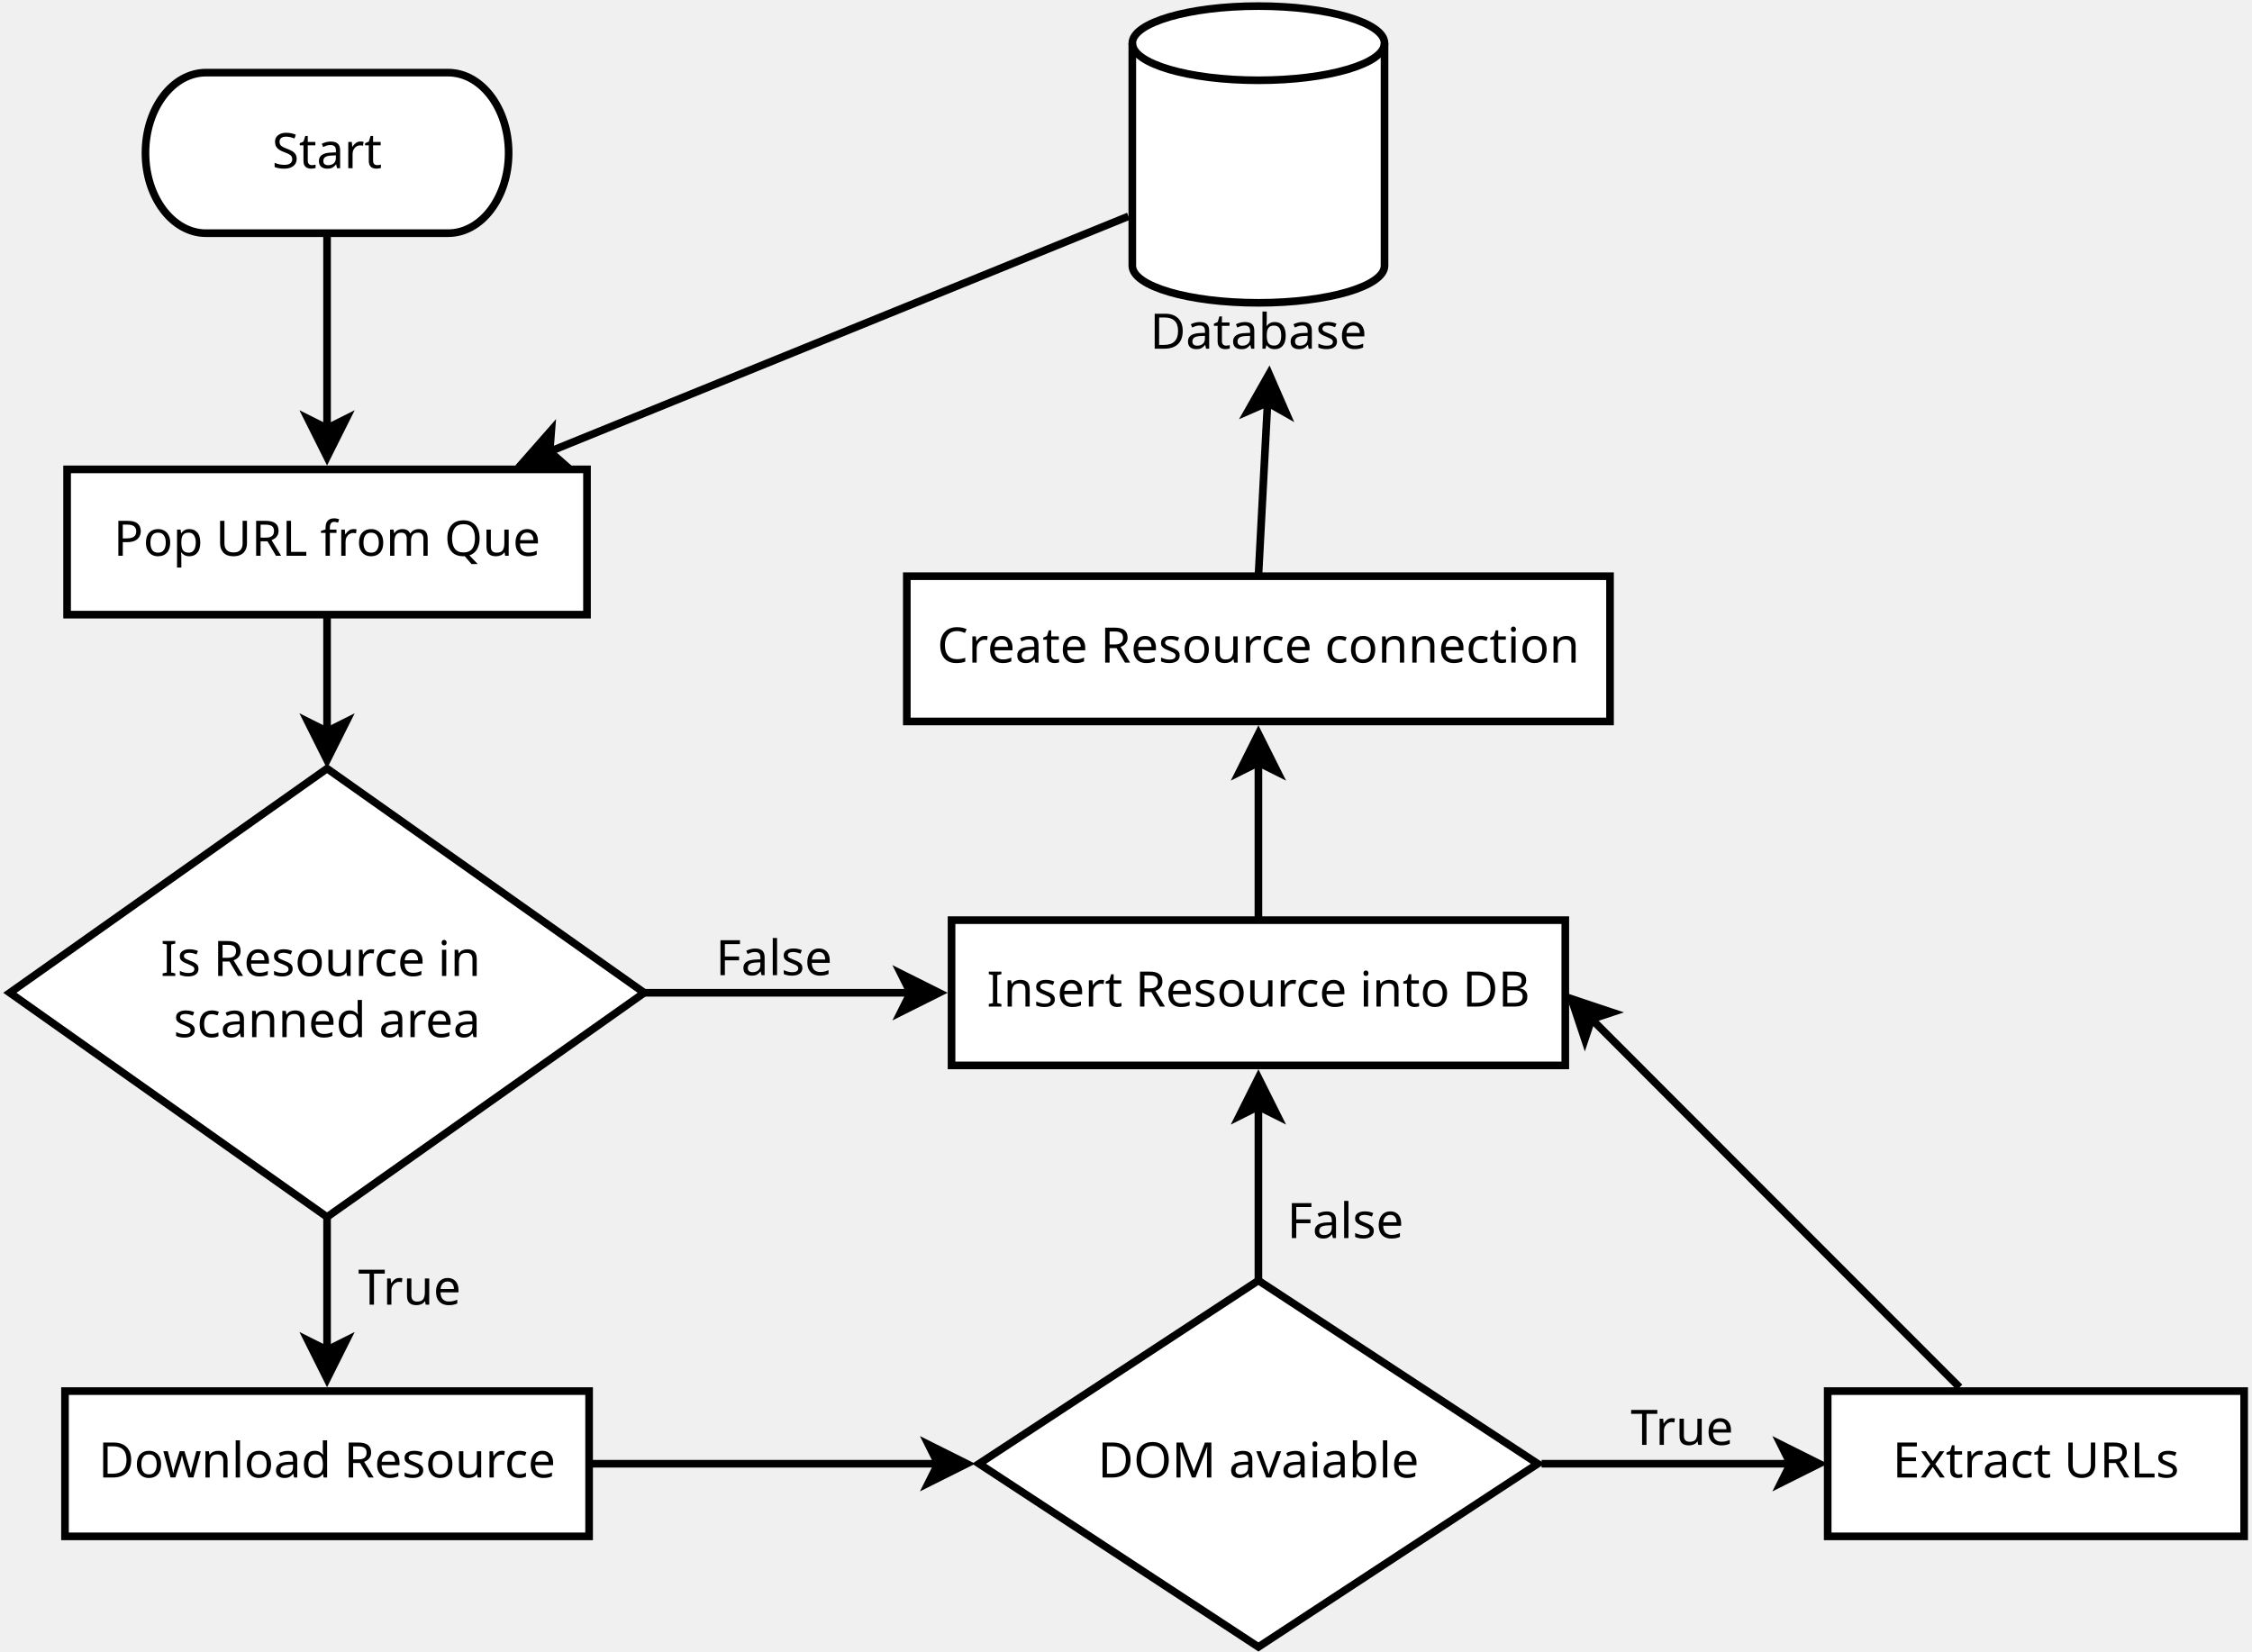
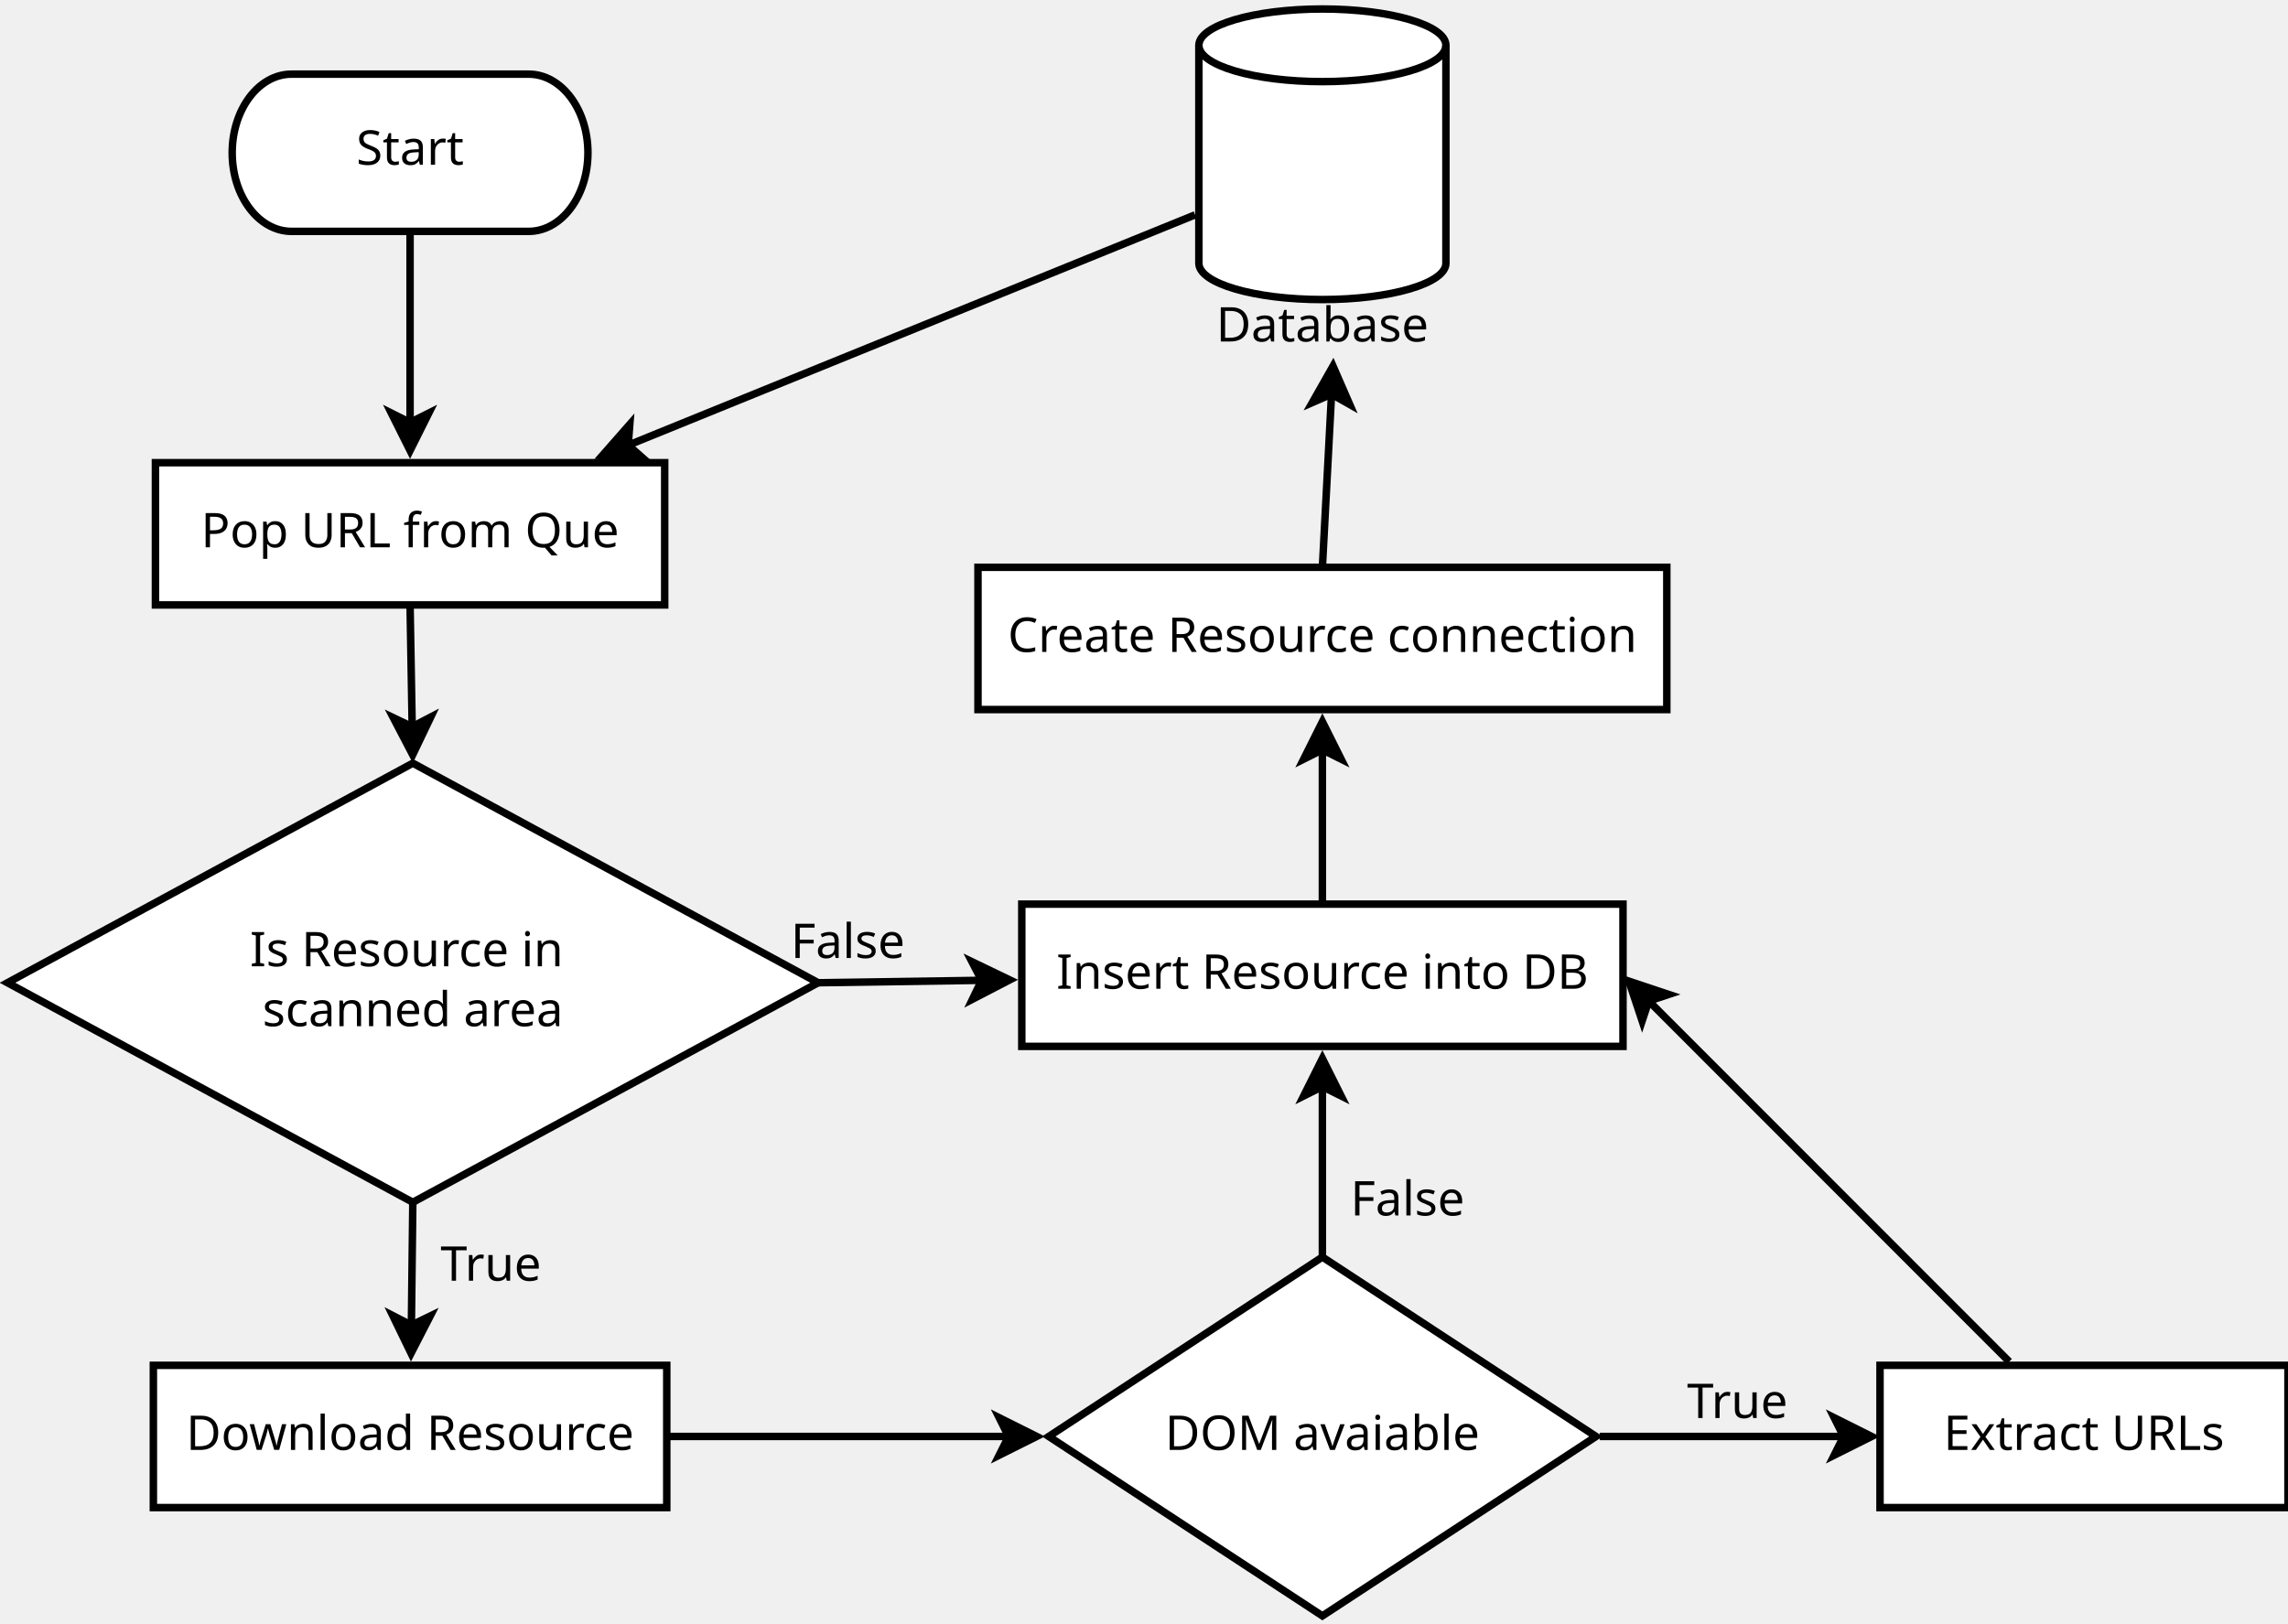
- <svg xmlns="http://www.w3.org/2000/svg" width="30cm" height="22cm" viewBox="243 177 587 432">
+ <svg xmlns="http://www.w3.org/2000/svg" width="31cm" height="22cm" viewBox="218 177 611 432">
  <g>
    <rect style="fill: #ffffff" x="538.152" y="188.297" width="65.975" height="58.213" />
    <ellipse style="fill: #ffffff" cx="571.139" cy="246.51" rx="32.987" ry="9.702" />
    <ellipse style="fill: #ffffff" cx="571.139" cy="188.297" rx="32.987" ry="9.702" />
    <ellipse style="fill: none; fill-opacity:0; stroke-width: 2; stroke: #000000" cx="571.139" cy="188.297" rx="32.987" ry="9.702" />
    <path style="fill: none; fill-opacity:0; stroke-width: 2; stroke: #000000" d="M 604.127 188.297 L 604.127,246.51 C 604.127,251.869 589.358,256.213 571.139,256.213 C 552.921,256.213 538.152,251.869 538.152,246.51 L 538.152,188.297" />
-     <text font-size="12.8" style="fill: #000000;text-anchor:middle;font-family:sans-serif;font-style:normal;font-weight:normal" x="571.139" y="268.213">
-       <tspan x="571.139" y="268.213">Database</tspan>
+     <text font-size="12.8" style="fill: #000000;text-anchor:middle;font-family:sans-serif;font-style:normal;font-weight:normal" x="571.139" y="267.413">
+       <tspan x="571.139" y="267.413">Database</tspan>
    </text>
  </g>
  <g>
    <rect style="fill: #ffffff" x="258.956" y="540.906" width="137.1" height="38" />
    <rect style="fill: none; fill-opacity:0; stroke-width: 2; stroke: #000000" x="258.956" y="540.906" width="137.1" height="38" />
    <text font-size="12.8" style="fill: #000000;text-anchor:middle;font-family:sans-serif;font-style:normal;font-weight:normal" x="327.506" y="563.506">
      <tspan x="327.506" y="563.506">Download Resource</tspan>
    </text>
  </g>
  <g>
    <path style="fill: #ffffff" d="M 295.839 196 L 359.173,196 C 367.917,196 375.006,205.402 375.006,217 C 375.006,228.598 367.917,238 359.173,238 L 295.839,238 C 287.095,238 280.006,228.598 280.006,217 C 280.006,205.402 287.095,196 295.839,196z" />
    <path style="fill: none; fill-opacity:0; stroke-width: 2; stroke: #000000" d="M 295.839 196 L 359.173,196 C 367.917,196 375.006,205.402 375.006,217 C 375.006,228.598 367.917,238 359.173,238 L 295.839,238 C 287.095,238 280.006,228.598 280.006,217 C 280.006,205.402 287.095,196 295.839,196" />
-     <text font-size="12.8" style="fill: #000000;text-anchor:middle;font-family:sans-serif;font-style:normal;font-weight:normal" x="327.506" y="221">
-       <tspan x="327.506" y="221">Start</tspan>
+     <text font-size="12.8" style="fill: #000000;text-anchor:middle;font-family:sans-serif;font-style:normal;font-weight:normal" x="327.506" y="220.2">
+       <tspan x="327.506" y="220.2">Start</tspan>
    </text>
  </g>
  <g>
    <rect style="fill: #ffffff" x="720.05" y="540.906" width="108.941" height="38" />
    <rect style="fill: none; fill-opacity:0; stroke-width: 2; stroke: #000000" x="720.05" y="540.906" width="108.941" height="38" />
    <text font-size="12.8" style="fill: #000000;text-anchor:middle;font-family:sans-serif;font-style:normal;font-weight:normal" x="774.521" y="563.506">
      <tspan x="774.521" y="563.506">Extract URLs</tspan>
    </text>
  </g>
  <g>
    <rect style="fill: #ffffff" x="259.506" y="299.788" width="136" height="38" />
    <rect style="fill: none; fill-opacity:0; stroke-width: 2; stroke: #000000" x="259.506" y="299.788" width="136" height="38" />
    <text font-size="12.8" style="fill: #000000;text-anchor:middle;font-family:sans-serif;font-style:normal;font-weight:normal" x="327.506" y="322.388">
      <tspan x="327.506" y="322.388">Pop URL from Que</tspan>
    </text>
  </g>
  <g>
-     <polygon style="fill: #ffffff" points="327.506,378.057 410.482,436.707 327.506,495.357 244.53,436.707 " />
-     <polygon style="fill: none; fill-opacity:0; stroke-width: 2; stroke: #000000" points="327.506,378.057 410.482,436.707 327.506,495.357 244.53,436.707 " />
-     <text font-size="12.8" style="fill: #000000;text-anchor:middle;font-family:sans-serif;font-style:normal;font-weight:normal" x="327.506" y="432.307">
-       <tspan x="327.506" y="432.307">Is Resource in</tspan>
-       <tspan x="327.506" y="448.307">scanned area</tspan>
+     <polygon style="fill: #ffffff" points="328.241,380.058 436.482,438.708 328.241,497.358 220,438.708 " />
+     <polygon style="fill: none; fill-opacity:0; stroke-width: 2; stroke: #000000" points="328.241,380.058 436.482,438.708 328.241,497.358 220,438.708 " />
+     <text font-size="12.8" style="fill: #000000;text-anchor:middle;font-family:sans-serif;font-style:normal;font-weight:normal" x="328.241" y="434.308">
+       <tspan x="328.241" y="434.308">Is Resource in</tspan>
+       <tspan x="328.241" y="450.308">scanned area</tspan>
    </text>
  </g>
  <g>
-     <line style="fill: none; fill-opacity:0; stroke-width: 2; stroke: #000000" x1="537.153" y1="233.582" x2="385.75" y2="295.117" />
-     <polygon style="fill: #000000" points="378.802,297.94 386.183,289.543 385.75,295.117 389.948,298.807 " />
-     <polygon style="fill: none; fill-opacity:0; stroke-width: 2; stroke: #000000" points="378.802,297.94 386.183,289.543 385.75,295.117 389.948,298.807 " />
+     <line style="fill: none; fill-opacity:0; stroke-width: 2; stroke: #000000" x1="537.154" y1="233.582" x2="385.75" y2="295.116" />
+     <polygon style="fill: #000000" points="378.802,297.94 386.183,289.543 385.75,295.116 389.948,298.807 " />
+     <polygon style="fill: none; fill-opacity:0; stroke-width: 2; stroke: #000000" points="378.802,297.94 386.183,289.543 385.75,295.116 389.948,298.807 " />
  </g>
  <g>
-     <line style="fill: none; fill-opacity:0; stroke-width: 2; stroke: #000000" x1="327.506" y1="337.788" x2="327.506" y2="368.321" />
-     <polygon style="fill: #000000" points="327.506,375.821 322.506,365.821 327.506,368.321 332.506,365.821 " />
-     <polygon style="fill: none; fill-opacity:0; stroke-width: 2; stroke: #000000" points="327.506,375.821 322.506,365.821 327.506,368.321 332.506,365.821 " />
+     <line style="fill: none; fill-opacity:0; stroke-width: 2; stroke: #000000" x1="327.506" y1="337.788" x2="328.072" y2="370.323" />
+     <polygon style="fill: #000000" points="328.202,377.822 323.029,367.911 328.072,370.323 333.027,367.737 " />
+     <polygon style="fill: none; fill-opacity:0; stroke-width: 2; stroke: #000000" points="328.202,377.822 323.029,367.911 328.072,370.323 333.027,367.737 " />
  </g>
  <g>
-     <rect style="fill: #ffffff" x="490.864" y="417.707" width="160.55" height="38" />
-     <rect style="fill: none; fill-opacity:0; stroke-width: 2; stroke: #000000" x="490.864" y="417.707" width="160.55" height="38" />
-     <text font-size="12.8" style="fill: #000000;text-anchor:middle;font-family:sans-serif;font-style:normal;font-weight:normal" x="571.139" y="440.307">
-       <tspan x="571.139" y="440.307">Insert Resource into DB</tspan>
+     <rect style="fill: #ffffff" x="490.864" y="417.708" width="160.55" height="38" />
+     <rect style="fill: none; fill-opacity:0; stroke-width: 2; stroke: #000000" x="490.864" y="417.708" width="160.55" height="38" />
+     <text font-size="12.8" style="fill: #000000;text-anchor:middle;font-family:sans-serif;font-style:normal;font-weight:normal" x="571.139" y="440.308">
+       <tspan x="571.139" y="440.308">Insert Resource into DB</tspan>
    </text>
  </g>
  <g>
-     <line style="fill: none; fill-opacity:0; stroke-width: 2; stroke: #000000" x1="410.482" y1="436.707" x2="480.123" y2="436.707" />
-     <polygon style="fill: #000000" points="487.623,436.707 477.623,441.707 480.123,436.707 477.623,431.707 " />
-     <polygon style="fill: none; fill-opacity:0; stroke-width: 2; stroke: #000000" points="487.623,436.707 477.623,441.707 480.123,436.707 477.623,431.707 " />
+     <line style="fill: none; fill-opacity:0; stroke-width: 2; stroke: #000000" x1="436.482" y1="438.708" x2="480.128" y2="438.06" />
+     <polygon style="fill: #000000" points="487.627,437.948 477.703,443.096 480.128,438.06 477.554,433.097 " />
+     <polygon style="fill: none; fill-opacity:0; stroke-width: 2; stroke: #000000" points="487.627,437.948 477.703,443.096 480.128,438.06 477.554,433.097 " />
  </g>
  <g>
-     <polygon style="fill: #ffffff" points="571.139,511.977 644.213,559.906 571.139,607.834 498.065,559.906 " />
-     <polygon style="fill: none; fill-opacity:0; stroke-width: 2; stroke: #000000" points="571.139,511.977 644.213,559.906 571.139,607.834 498.065,559.906 " />
-     <text font-size="12.8" style="fill: #000000;text-anchor:middle;font-family:sans-serif;font-style:normal;font-weight:normal" x="571.139" y="563.506">
-       <tspan x="571.139" y="563.506">DOM avaiable</tspan>
+     <polygon style="fill: #ffffff" points="571.14,511.978 644.214,559.906 571.14,607.834 498.066,559.906 " />
+     <polygon style="fill: none; fill-opacity:0; stroke-width: 2; stroke: #000000" points="571.14,511.978 644.214,559.906 571.14,607.834 498.066,559.906 " />
+     <text font-size="12.8" style="fill: #000000;text-anchor:middle;font-family:sans-serif;font-style:normal;font-weight:normal" x="571.14" y="563.506">
+       <tspan x="571.14" y="563.506">DOM avaiable</tspan>
    </text>
  </g>
  <g>
-     <line style="fill: none; fill-opacity:0; stroke-width: 2; stroke: #000000" x1="327.506" y1="495.357" x2="327.506" y2="530.172" />
-     <polygon style="fill: #000000" points="327.506,537.672 322.506,527.672 327.506,530.172 332.506,527.672 " />
-     <polygon style="fill: none; fill-opacity:0; stroke-width: 2; stroke: #000000" points="327.506,537.672 322.506,527.672 327.506,530.172 332.506,527.672 " />
+     <line style="fill: none; fill-opacity:0; stroke-width: 2; stroke: #000000" x1="328.241" y1="497.358" x2="327.855" y2="530.182" />
+     <polygon style="fill: #000000" points="327.767,537.681 322.885,527.623 327.855,530.182 332.884,527.74 " />
+     <polygon style="fill: none; fill-opacity:0; stroke-width: 2; stroke: #000000" points="327.767,537.681 322.885,527.623 327.855,530.182 332.884,527.74 " />
  </g>
  <g>
-     <line style="fill: none; fill-opacity:0; stroke-width: 2; stroke: #000000" x1="571.139" y1="511.977" x2="571.139" y2="466.446" />
-     <polygon style="fill: #000000" points="571.139,458.946 576.139,468.946 571.139,466.446 566.139,468.946 " />
-     <polygon style="fill: none; fill-opacity:0; stroke-width: 2; stroke: #000000" points="571.139,458.946 576.139,468.946 571.139,466.446 566.139,468.946 " />
+     <line style="fill: none; fill-opacity:0; stroke-width: 2; stroke: #000000" x1="571.14" y1="511.978" x2="571.139" y2="466.447" />
+     <polygon style="fill: #000000" points="571.139,458.947 576.139,468.947 571.139,466.447 566.139,468.947 " />
+     <polygon style="fill: none; fill-opacity:0; stroke-width: 2; stroke: #000000" points="571.139,458.947 576.139,468.947 571.139,466.447 566.139,468.947 " />
  </g>
  <g>
-     <line style="fill: none; fill-opacity:0; stroke-width: 2; stroke: #000000" x1="645.213" y1="559.906" x2="710.314" y2="559.906" />
+     <line style="fill: none; fill-opacity:0; stroke-width: 2; stroke: #000000" x1="645.214" y1="559.906" x2="710.314" y2="559.906" />
    <polygon style="fill: #000000" points="717.814,559.906 707.814,564.906 710.314,559.906 707.814,554.906 " />
    <polygon style="fill: none; fill-opacity:0; stroke-width: 2; stroke: #000000" points="717.814,559.906 707.814,564.906 710.314,559.906 707.814,554.906 " />
  </g>
  <g>
-     <line style="fill: none; fill-opacity:0; stroke-width: 2; stroke: #000000" x1="754.549" y1="539.919" x2="658.296" y2="443.594" />
-     <polygon style="fill: #000000" points="652.995,438.289 663.6,441.829 658.296,443.594 656.526,448.897 " />
-     <polygon style="fill: none; fill-opacity:0; stroke-width: 2; stroke: #000000" points="652.995,438.289 663.6,441.829 658.296,443.594 656.526,448.897 " />
+     <line style="fill: none; fill-opacity:0; stroke-width: 2; stroke: #000000" x1="754.549" y1="539.919" x2="658.296" y2="443.595" />
+     <polygon style="fill: #000000" points="652.995,438.29 663.6,441.829 658.296,443.595 656.526,448.898 " />
+     <polygon style="fill: none; fill-opacity:0; stroke-width: 2; stroke: #000000" points="652.995,438.29 663.6,441.829 658.296,443.595 656.526,448.898 " />
  </g>
  <g>
    <line style="fill: none; fill-opacity:0; stroke-width: 2; stroke: #000000" x1="327.506" y1="238" x2="327.506" y2="289.042" />
    <polygon style="fill: #000000" points="327.506,296.542 322.506,286.542 327.506,289.042 332.506,286.542 " />
    <polygon style="fill: none; fill-opacity:0; stroke-width: 2; stroke: #000000" points="327.506,296.542 322.506,286.542 327.506,289.042 332.506,286.542 " />
  </g>
  <g>
-     <line style="fill: none; fill-opacity:0; stroke-width: 2; stroke: #000000" x1="396.056" y1="559.906" x2="487.329" y2="559.906" />
-     <polygon style="fill: #000000" points="494.829,559.906 484.829,564.906 487.329,559.906 484.829,554.906 " />
-     <polygon style="fill: none; fill-opacity:0; stroke-width: 2; stroke: #000000" points="494.829,559.906 484.829,564.906 487.329,559.906 484.829,554.906 " />
+     <line style="fill: none; fill-opacity:0; stroke-width: 2; stroke: #000000" x1="396.056" y1="559.906" x2="487.33" y2="559.906" />
+     <polygon style="fill: #000000" points="494.83,559.906 484.83,564.906 487.33,559.906 484.83,554.906 " />
+     <polygon style="fill: none; fill-opacity:0; stroke-width: 2; stroke: #000000" points="494.83,559.906 484.83,564.906 487.33,559.906 484.83,554.906 " />
  </g>
  <text font-size="12.8" style="fill: #000000;text-anchor:start;font-family:sans-serif;font-style:normal;font-weight:normal" x="429.178" y="432.1">
    <tspan x="429.178" y="432.1">False</tspan>
  </text>
-   <text font-size="12.8" style="fill: #000000;text-anchor:start;font-family:sans-serif;font-style:normal;font-weight:normal" x="335.643" y="518.298">
-     <tspan x="335.643" y="518.298">True</tspan>
+   <text font-size="12.8" style="fill: #000000;text-anchor:start;font-family:sans-serif;font-style:normal;font-weight:normal" x="335.644" y="518.298">
+     <tspan x="335.644" y="518.298">True</tspan>
  </text>
  <text font-size="12.8" style="fill: #000000;text-anchor:start;font-family:sans-serif;font-style:normal;font-weight:normal" x="668.516" y="554.978">
    <tspan x="668.516" y="554.978">True</tspan>
  </text>
-   <text font-size="12.8" style="fill: #000000;text-anchor:start;font-family:sans-serif;font-style:normal;font-weight:normal" x="578.649" y="500.875">
-     <tspan x="578.649" y="500.875">False</tspan>
+   <text font-size="12.8" style="fill: #000000;text-anchor:start;font-family:sans-serif;font-style:normal;font-weight:normal" x="578.65" y="500.874">
+     <tspan x="578.65" y="500.874">False</tspan>
  </text>
  <g>
-     <rect style="fill: #ffffff" x="479.164" y="327.731" width="183.95" height="38" />
-     <rect style="fill: none; fill-opacity:0; stroke-width: 2; stroke: #000000" x="479.164" y="327.731" width="183.95" height="38" />
-     <text font-size="12.8" style="fill: #000000;text-anchor:middle;font-family:sans-serif;font-style:normal;font-weight:normal" x="571.139" y="350.331">
-       <tspan x="571.139" y="350.331">Create Resource connection</tspan>
+     <rect style="fill: #ffffff" x="479.164" y="327.732" width="183.95" height="38" />
+     <rect style="fill: none; fill-opacity:0; stroke-width: 2; stroke: #000000" x="479.164" y="327.732" width="183.95" height="38" />
+     <text font-size="12.8" style="fill: #000000;text-anchor:middle;font-family:sans-serif;font-style:normal;font-weight:normal" x="571.139" y="350.332">
+       <tspan x="571.139" y="350.332">Create Resource connection</tspan>
    </text>
  </g>
  <g>
-     <line style="fill: none; fill-opacity:0; stroke-width: 2; stroke: #000000" x1="571.139" y1="417.707" x2="571.139" y2="376.473" />
+     <line style="fill: none; fill-opacity:0; stroke-width: 2; stroke: #000000" x1="571.14" y1="417.708" x2="571.139" y2="376.473" />
    <polygon style="fill: #000000" points="571.139,368.973 576.139,378.973 571.139,376.473 566.139,378.973 " />
    <polygon style="fill: none; fill-opacity:0; stroke-width: 2; stroke: #000000" points="571.139,368.973 576.139,378.973 571.139,376.473 566.139,378.973 " />
  </g>
  <g>
-     <line style="fill: none; fill-opacity:0; stroke-width: 2; stroke: #000000" x1="571.139" y1="327.731" x2="573.535" y2="282.317" />
-     <polygon style="fill: #000000" points="573.93,274.827 578.397,285.077 573.535,282.317 568.411,284.55 " />
-     <polygon style="fill: none; fill-opacity:0; stroke-width: 2; stroke: #000000" points="573.93,274.827 578.397,285.077 573.535,282.317 568.411,284.55 " />
+     <line style="fill: none; fill-opacity:0; stroke-width: 2; stroke: #000000" x1="571.14" y1="327.732" x2="573.58" y2="281.482" />
+     <polygon style="fill: #000000" points="573.975,273.993 578.441,284.242 573.58,281.482 568.455,283.715 " />
+     <polygon style="fill: none; fill-opacity:0; stroke-width: 2; stroke: #000000" points="573.975,273.993 578.441,284.242 573.58,281.482 568.455,283.715 " />
  </g>
</svg>
